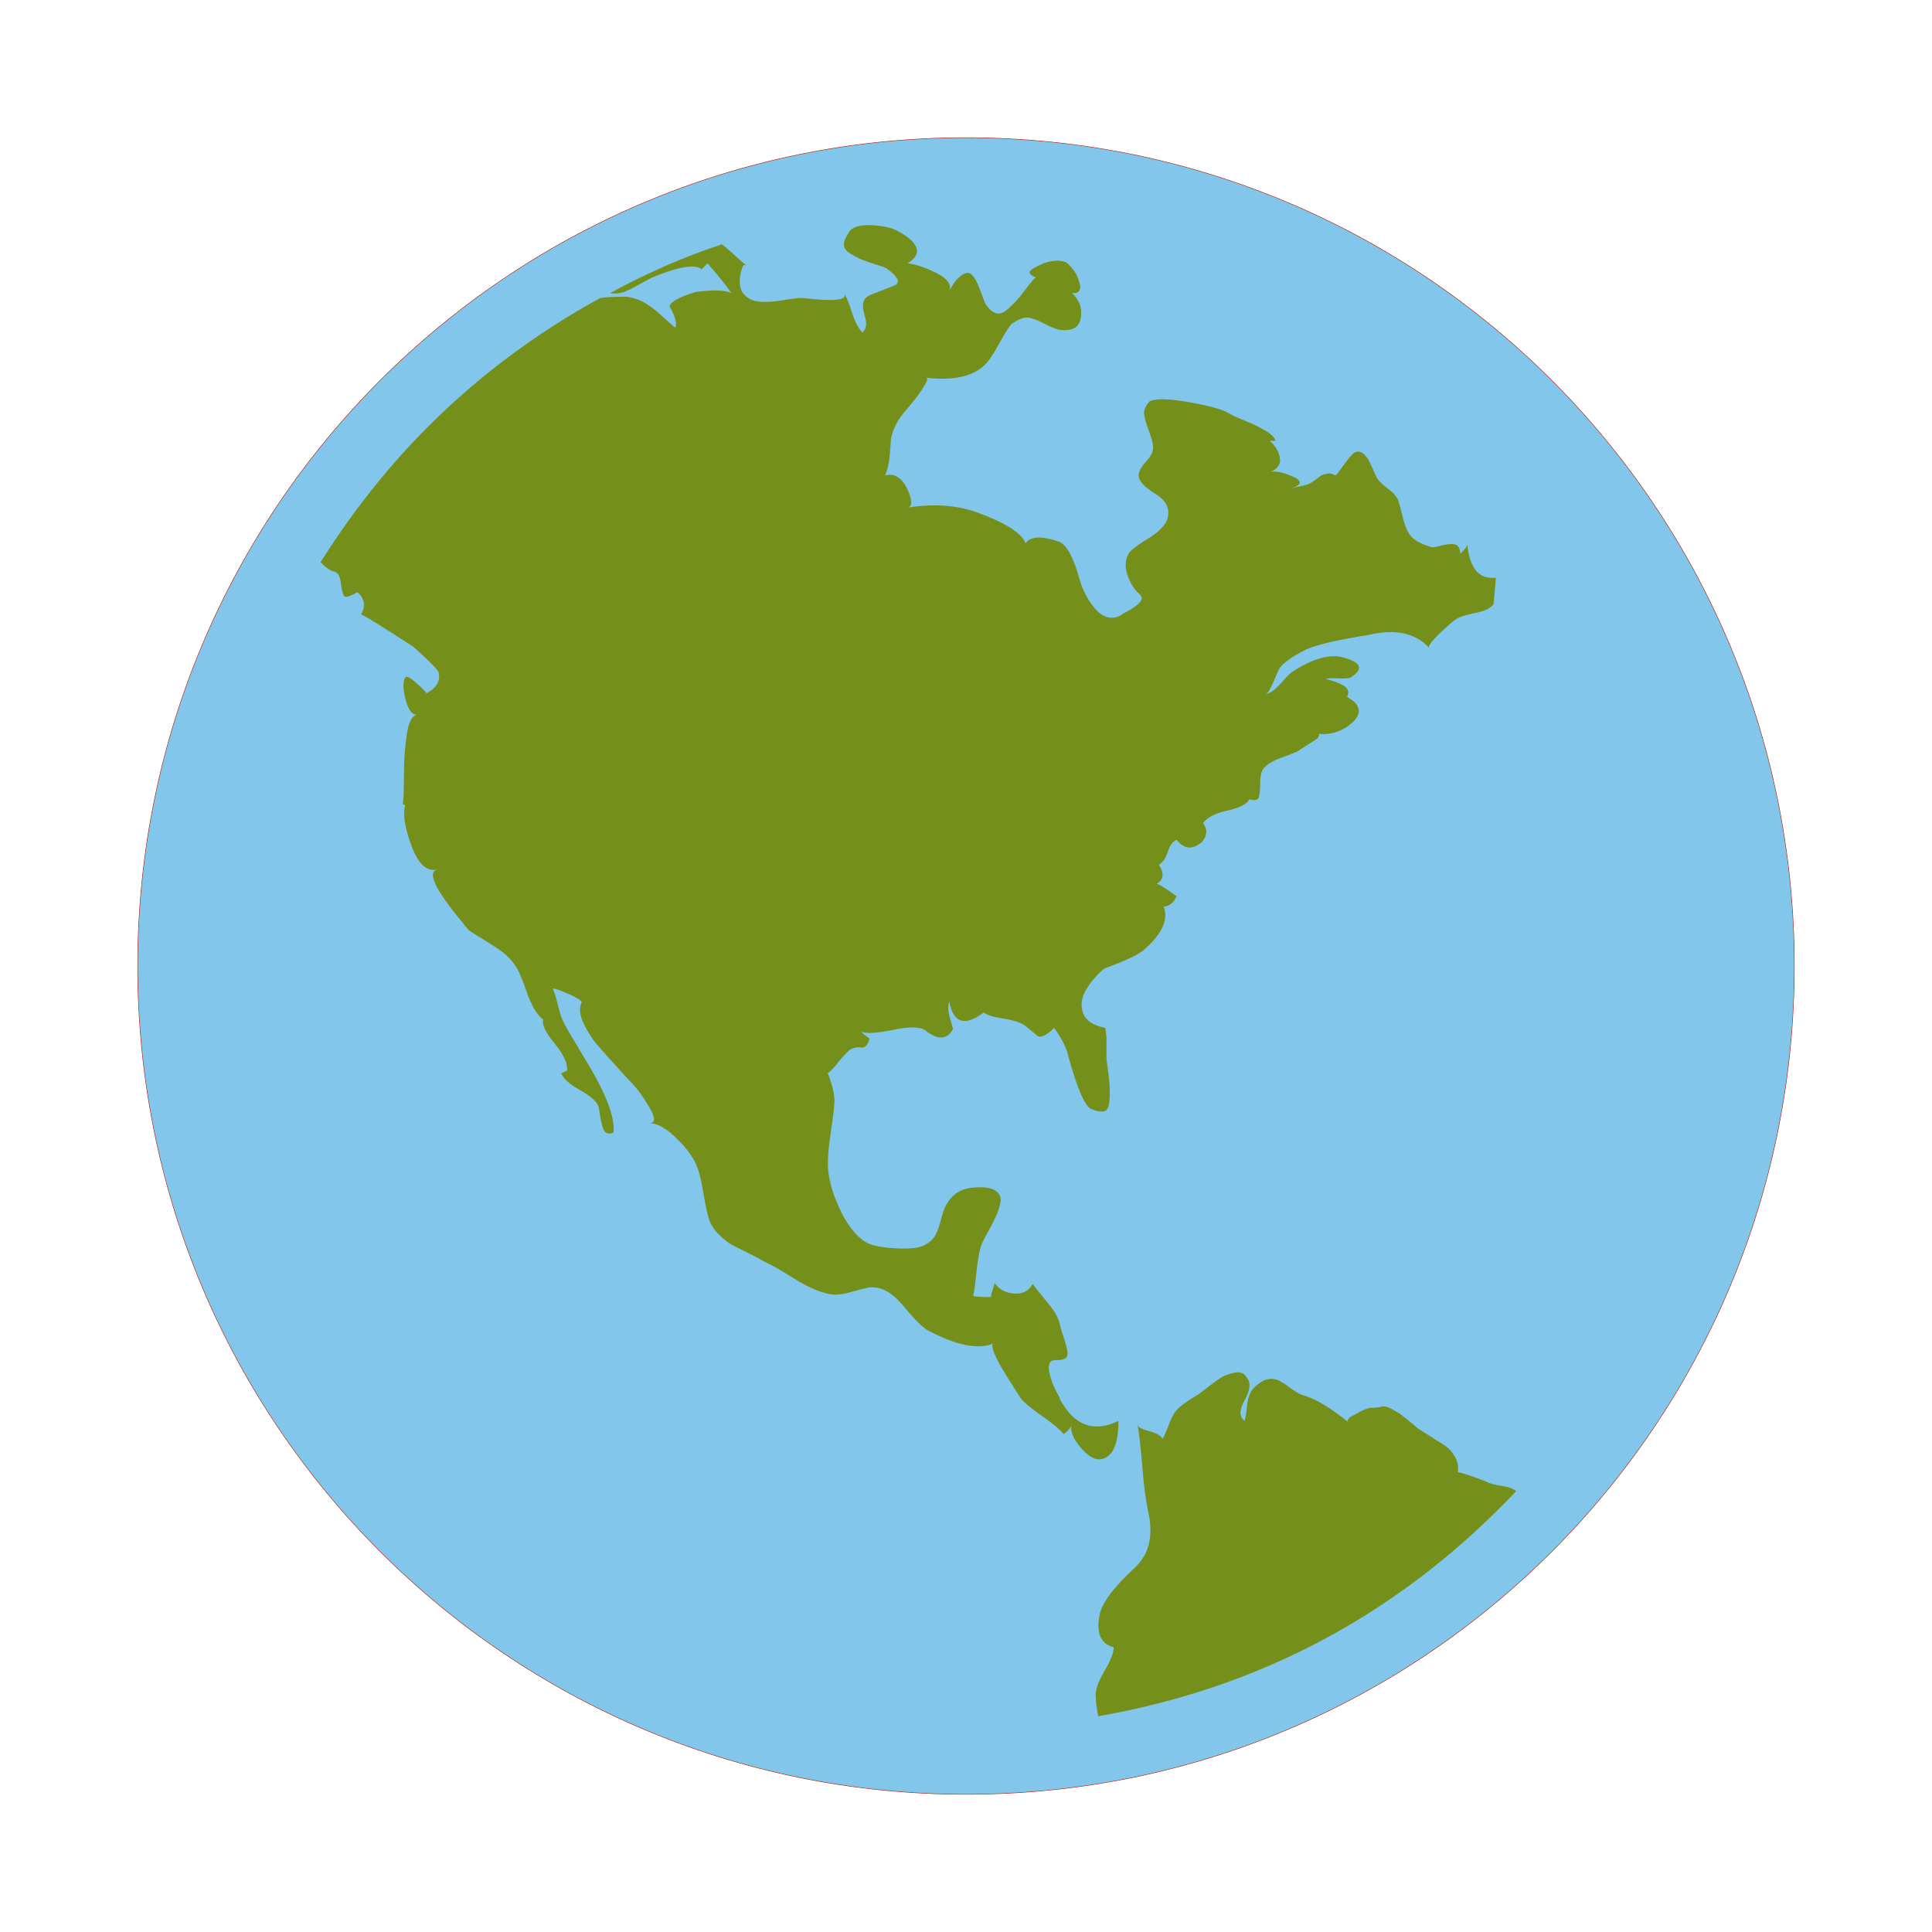
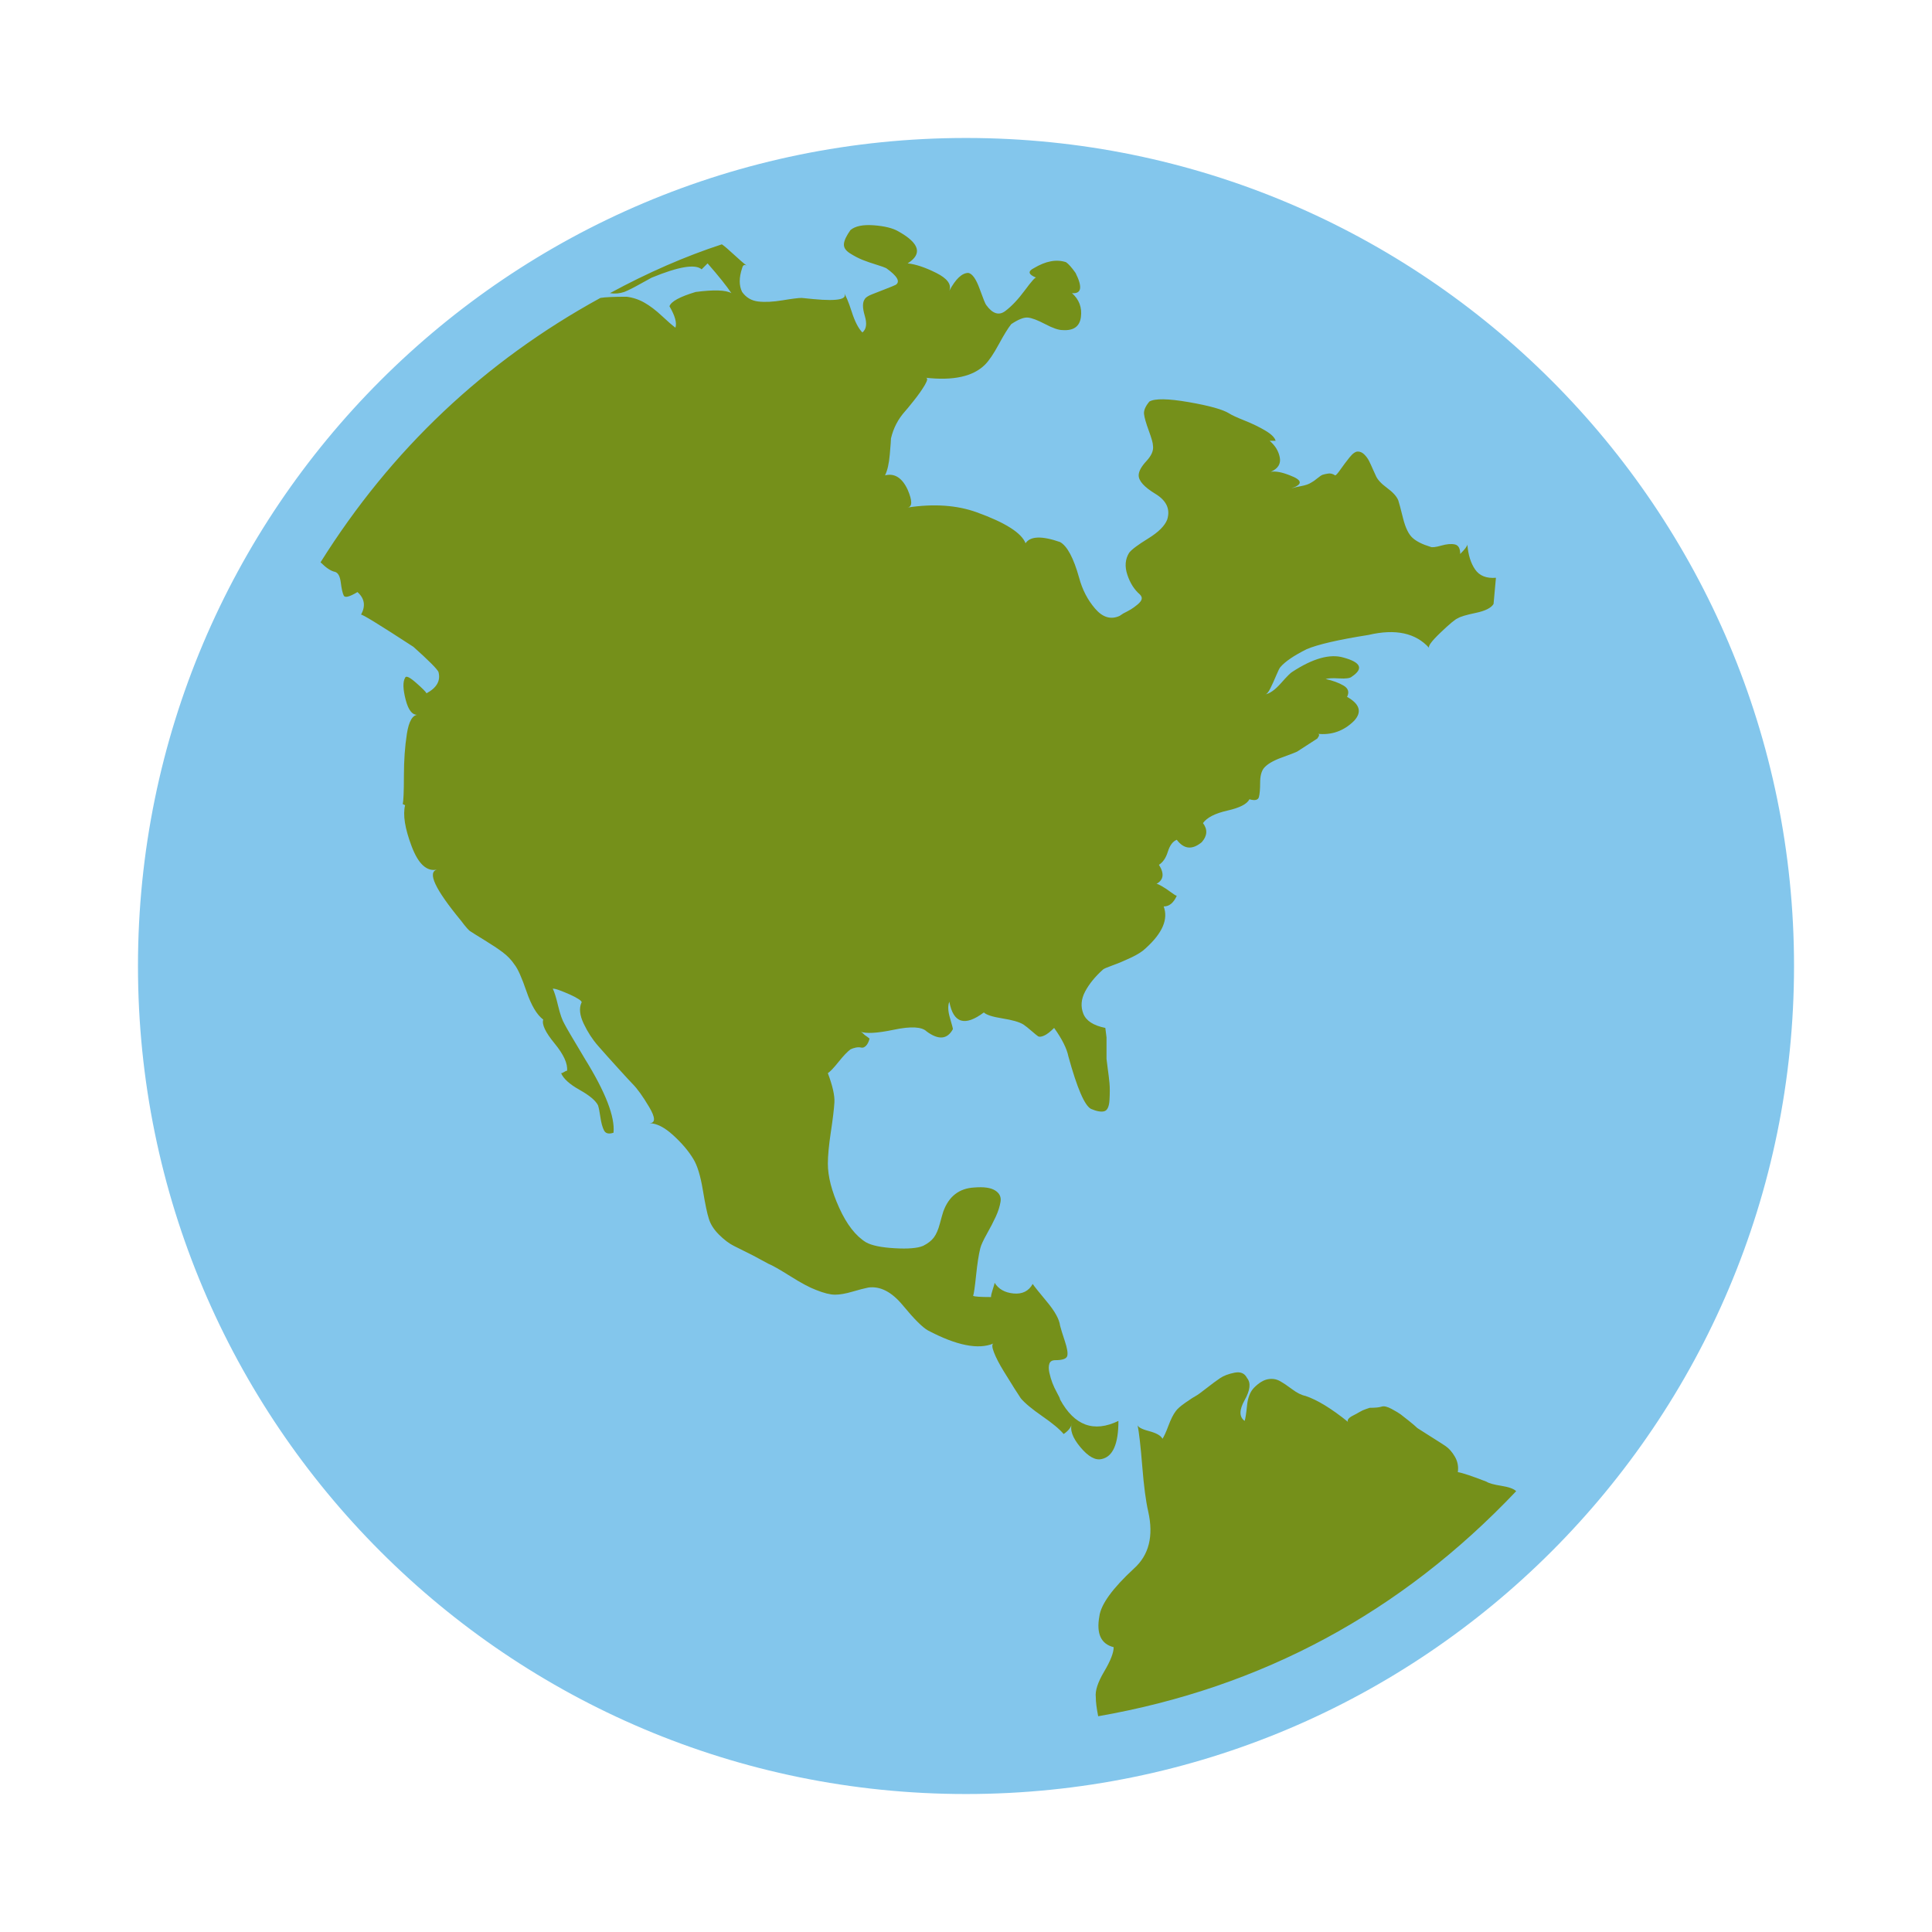
<svg xmlns="http://www.w3.org/2000/svg" version="1.1" id="Layer_1" x="0px" y="0px" width="1792px" height="1792px" viewBox="0 0 1792 1792" enable-background="new 0 0 1792 1792" xml:space="preserve">
  <defs id="defs9">
    <clipPath clipPathUnits="userSpaceOnUse" id="clipPath835">
      <circle style="opacity:1;fill:#96a11d;fill-opacity:1;stroke:#ba1111;stroke-width:1;stroke-linecap:round;stroke-linejoin:round;stroke-miterlimit:4;stroke-dasharray:none;stroke-opacity:1;paint-order:stroke fill markers" id="circle837" cx="896" cy="896" r="695.314" clip-path="none" />
    </clipPath>
  </defs>
-   <circle style="opacity:1;fill:#75901a;fill-opacity:1;stroke:#ba1111;stroke-width:1;stroke-linecap:round;stroke-linejoin:round;stroke-miterlimit:4;stroke-dasharray:none;stroke-opacity:1;paint-order:stroke fill markers" id="path818-2" cx="896" cy="896" r="768.026" />
+   <circle style="opacity:1;fill:#75901a;fill-opacity:1;stroke:#ba1111;stroke-width:1;stroke-linecap:round;stroke-linejoin:round;stroke-miterlimit:4;stroke-dasharray:none;stroke-opacity:1;paint-order:stroke fill markers" id="path818-2" cx="896" cy="896" r="766.489" />
  <path d="m 896,128 c 139.333,0 267.833,34.334 385.5,103 117.666,68.667 210.833,161.834 279.5,279.5 68.666,117.667 103,246.167 103,385.5 0,139.334 -34.334,267.834 -103,385.5 -68.667,117.667 -161.834,210.834 -279.5,279.5 -117.667,68.667 -246.167,103 -385.5,103 -139.334,0 -267.834,-34.333 -385.5,-103 C 392.833,1492.334 299.666,1399.167 231,1281.5 162.333,1163.834 128,1035.334 128,896 c 0,-139.333 34.333,-267.833 103,-385.5 68.666,-117.666 161.833,-210.833 279.5,-279.5 C 628.166,162.334 756.666,128 896,128 Z m 274,521 c -1.334,0.667 -4.5,3.834 -9.5,9.5 -5,5.667 -9.5,8.834 -13.5,9.5 1.333,0 2.833,-1.666 4.5,-5 1.666,-3.333 3.333,-7 5,-11 1.666,-4 2.833,-6.333 3.5,-7 4,-4.666 11.333,-9.666 22,-15 9.333,-4 26.666,-8 52,-12 22.666,-5.333 39.666,-1.666 51,11 -1.334,-1.333 1.833,-5.666 9.5,-13 7.666,-7.333 12.5,-11.333 14.5,-12 2,-1.333 7,-2.833 15,-4.5 8,-1.666 13,-4.166 15,-7.5 l 2,-22 c -8,0.667 -13.834,-1.666 -17.5,-7 -3.667,-5.333 -5.834,-12.333 -6.5,-21 0,1.334 -2,4 -6,8 0,-4.666 -1.5,-7.333 -4.5,-8 -3,-0.666 -6.834,-0.333 -11.5,1 -4.667,1.334 -7.667,1.667 -9,1 -6.667,-2 -11.667,-4.5 -15,-7.5 -3.334,-3 -6,-8.5 -8,-16.5 -2,-8 -3.334,-13 -4,-15 -1.334,-3.333 -4.5,-6.833 -9.5,-10.5 -5,-3.666 -8.167,-7.166 -9.5,-10.5 -0.667,-1.333 -1.5,-3.166 -2.5,-5.5 -1,-2.333 -2,-4.5 -3,-6.5 -1,-2 -2.334,-3.833 -4,-5.5 -1.667,-1.666 -3.5,-2.5 -5.5,-2.5 -2,0 -4.334,1.667 -7,5 -2.667,3.334 -5.167,6.667 -7.5,10 -2.334,3.334 -3.834,5 -4.5,5 -2,-1.333 -4,-1.833 -6,-1.5 -2,0.334 -3.5,0.667 -4.5,1 -1,0.334 -2.5,1.334 -4.5,3 -2,1.667 -3.667,2.834 -5,3.5 -2,1.334 -4.834,2.334 -8.5,3 -3.667,0.667 -6.5,1.334 -8.5,2 10,-3.333 9.666,-7 -1,-11 -6.667,-2.666 -12,-3.666 -16,-3 6,-2.666 8.5,-6.666 7.5,-12 -1,-5.333 -3.834,-10 -8.5,-14 h 5 c -0.667,-2.666 -3.5,-5.5 -8.5,-8.5 -5,-3 -10.834,-5.833 -17.5,-8.5 -6.667,-2.666 -11,-4.666 -13,-6 -5.334,-3.333 -16.667,-6.5 -34,-9.5 -17.334,-3 -28.334,-3.166 -33,-0.5 -3.334,4 -4.834,7.5 -4.5,10.5 0.333,3 1.666,7.667 4,14 2.333,6.334 3.5,10.5 3.5,12.5 0.666,4 -1.167,8.334 -5.5,13 -4.334,4.667 -6.5,8.667 -6.5,12 0,4.667 4.666,9.834 14,15.5 9.333,5.667 12.666,12.834 10,21.5 -2,5.334 -7.334,10.667 -16,16 -8.667,5.334 -14,9.334 -16,12 -3.334,5.334 -3.834,11.5 -1.5,18.5 2.333,7 5.833,12.5 10.5,16.5 1.333,1.334 1.833,2.667 1.5,4 -0.334,1.334 -1.5,2.834 -3.5,4.5 -2,1.667 -3.834,3 -5.5,4 -1.667,1 -3.834,2.167 -6.5,3.5 l -3,2 c -7.334,3.334 -14.167,1.334 -20.5,-6 -6.334,-7.333 -10.834,-16 -13.5,-26 -4.667,-16.666 -10,-26.666 -16,-30 -15.334,-5.333 -25,-5 -29,1 -3.334,-8.666 -17,-17.333 -41,-26 -16.667,-6 -36,-7.333 -58,-4 4,-0.666 4,-5.666 0,-15 -4.667,-10 -11,-14 -19,-12 2,-4 3.333,-9.833 4,-17.5 0.666,-7.666 1,-12.166 1,-13.5 2,-8.666 6,-16.333 12,-23 0.666,-0.666 3,-3.5 7,-8.5 4,-5 7.166,-9.5 9.5,-13.5 2.333,-4 2.5,-6 0.5,-6 23.333,2.667 40,-1 50,-11 3.333,-3.333 7.166,-9 11.5,-17 4.333,-8 7.833,-13.666 10.5,-17 6,-4 10.666,-5.833 14,-5.5 3.333,0.334 8.166,2.167 14.5,5.5 6.333,3.334 11.166,5 14.5,5 9.333,0.667 14.5,-3 15.5,-11 1,-8 -1.5,-14.666 -7.5,-20 8,0.667 9,-5 3,-17 -3.334,-4.666 -6,-7.666 -8,-9 -8,-2.666 -17,-1 -27,5 -5.334,2.667 -4.667,5.334 2,8 -0.667,-0.666 -3.834,2.834 -9.5,10.5 -5.667,7.667 -11.167,13.5 -16.5,17.5 -5.334,4 -10.667,2.334 -16,-5 -0.667,-0.666 -2.5,-5.166 -5.5,-13.5 -3,-8.333 -6.167,-12.833 -9.5,-13.5 -5.334,0 -10.667,5 -16,15 2,-5.333 -1.667,-10.333 -11,-15 -9.334,-4.666 -17.334,-7.333 -24,-8 12.666,-8 10,-17 -8,-27 -4.667,-2.666 -11.5,-4.333 -20.5,-5 -9,-0.666 -15.5,0.667 -19.5,4 -3.334,4.667 -5.167,8.5 -5.5,11.5 -0.334,3 1.333,5.667 5,8 3.666,2.334 7.166,4.167 10.5,5.5 3.333,1.334 7.166,2.667 11.5,4 4.333,1.334 7.166,2.334 8.5,3 9.333,6.667 12,11.334 8,14 -1.334,0.667 -4.167,1.834 -8.5,3.5 -4.334,1.667 -8.167,3.167 -11.5,4.5 -3.334,1.334 -5.334,2.667 -6,4 -2,2.667 -2,7.334 0,14 2,6.667 1.333,11.334 -2,14 -3.334,-3.333 -6.334,-9.166 -9,-17.5 -2.667,-8.333 -5,-13.833 -7,-16.5 4.666,6 -3.667,8 -25,6 l -10,-1 c -2.667,0 -8,0.667 -16,2 -8,1.334 -14.834,1.667 -20.5,1 -5.667,-0.666 -10.167,-3.333 -13.5,-8 -2.667,-5.333 -2.667,-12 0,-20 0.666,-2.666 2,-3.333 4,-2 -2.667,-2 -6.334,-5.166 -11,-9.5 -4.667,-4.333 -8,-7.166 -10,-8.5 -30.667,10 -62,23.667 -94,41 4,0.667 8,0.334 12,-1 3.333,-1.333 7.666,-3.5 13,-6.5 5.333,-3 8.666,-4.833 10,-5.5 22.666,-9.333 36.666,-11.666 42,-7 l 5,-5 c 9.333,10.667 16,19 20,25 -4.667,-2.666 -14.667,-3 -30,-1 -13.334,4 -20.667,8 -22,12 4.666,8 6.333,14 5,18 -2.667,-2 -6.5,-5.333 -11.5,-10 -5,-4.666 -9.834,-8.333 -14.5,-11 -4.667,-2.666 -9.667,-4.333 -15,-5 -10.667,0 -18,0.334 -22,1 -97.334,53.334 -175.667,127.334 -235,222 4.666,4.667 8.666,7.334 12,8 2.666,0.667 4.333,3.667 5,9 0.666,5.334 1.5,9 2.5,11 1,2 4.833,1 11.5,-3 6,5.334 7,11.667 3,19 0.666,-0.666 15.333,8.334 44,27 12.666,11.334 19.666,18.334 21,21 2,7.334 -1.334,13.334 -10,18 -0.667,-1.333 -3.667,-4.333 -9,-9 -5.334,-4.666 -8.334,-6 -9,-4 -2,3.334 -1.834,9.5 0.5,18.5 2.333,9 5.833,13.167 10.5,12.5 -4.667,0 -7.834,5.334 -9.5,16 -1.667,10.667 -2.5,22.5 -2.5,35.5 0,13 -0.334,20.834 -1,23.5 l 2,1 c -2,8 -0.167,19.5 5.5,34.5 5.666,15 12.833,21.5 21.5,19.5 -8.667,2 -2,16.334 20,43 4,5.334 6.666,8.334 8,9 2,1.334 6,3.834 12,7.5 6,3.667 11,7 15,10 4,3 7.333,6.5 10,10.5 2.666,3.334 6,10.834 10,22.5 4,11.667 8.666,19.5 14,23.5 -1.334,4 1.833,10.667 9.5,20 7.666,9.334 11.166,17 10.5,23 -0.667,0 -1.5,0.334 -2.5,1 -1,0.667 -1.834,1 -2.5,1 2,4.667 7.166,9.334 15.5,14 C 579.833,1004.667 585,1009 587,1013 c 0.666,2 1.333,5.334 2,10 0.666,4.667 1.666,8.334 3,11 1.333,2.667 4,3.334 8,2 1.333,-13.333 -6.667,-34 -24,-62 -10,-16.666 -15.667,-26.333 -17,-29 -2,-3.333 -3.834,-8.5 -5.5,-15.5 -1.667,-7 -3.167,-11.833 -4.5,-14.5 1.333,0 3.333,0.5 6,1.5 2.666,1 5.5,2.167 8.5,3.5 3,1.334 5.5,2.667 7.5,4 2,1.334 2.666,2.334 2,3 -2,4.667 -1.334,10.5 2,17.5 3.333,7 7.333,13.167 12,18.5 4.666,5.334 10.333,11.667 17,19 6.666,7.334 10.666,11.667 12,13 4,4 8.666,10.5 14,19.5 5.333,9 5.333,13.5 0,13.5 6,0 12.666,3.334 20,10 7.333,6.667 13,13.334 17,20 3.333,5.334 6,14 8,26 2,12 3.666,20 5,24 1.333,4.667 4.166,9.167 8.5,13.5 4.333,4.334 8.5,7.5 12.5,9.5 l 16,8 13,7 c 3.333,1.334 9.5,4.834 18.5,10.5 9,5.667 16.166,9.5 21.5,11.5 6.666,2.667 12,4 16,4 4,0 8.833,-0.833 14.5,-2.5 5.666,-1.666 10.166,-2.833 13.5,-3.5 10,-1.333 19.666,3.667 29,15 9.333,11.334 16.333,18.334 21,21 24,12.667 42.333,16.334 55,11 -1.334,0.667 -1.167,3.167 0.5,7.5 1.666,4.334 4.333,9.5 8,15.5 3.666,6 6.666,10.834 9,14.5 2.333,3.667 4.166,6.5 5.5,8.5 3.333,4 9.333,9 18,15 8.666,6 14.666,11 18,15 4,-2.666 6.333,-5.666 7,-9 -2,5.334 0.333,12 7,20 6.666,8 12.666,11.334 18,10 9.333,-2 14,-12.666 14,-32 -20.667,10 -37,4 -49,-18 0,-0.666 -0.834,-2.5 -2.5,-5.5 -1.667,-3 -3,-5.833 -4,-8.5 -1,-2.666 -1.834,-5.5 -2.5,-8.5 -0.667,-3 -0.667,-5.5 0,-7.5 0.666,-2 2.333,-3 5,-3 6,0 9.333,-1.166 10,-3.5 0.666,-2.333 0,-6.5 -2,-12.5 -2,-6 -3.334,-10.333 -4,-13 -0.667,-5.333 -4.334,-12 -11,-20 -6.667,-8 -10.667,-13 -12,-15 -3.334,6 -8.667,8.667 -16,8 -7.334,-0.666 -12.667,-3.666 -16,-9 0,0.667 -0.5,2.5 -1.5,5.5 -1,3 -1.5,5.167 -1.5,6.5 -8.667,0 -13.667,-0.333 -15,-1 0.666,-2 1.5,-7.833 2.5,-17.5 1,-9.666 2.166,-17.166 3.5,-22.5 0.666,-2.666 2.5,-6.666 5.5,-12 3,-5.333 5.5,-10.166 7.5,-14.5 2,-4.333 3.333,-8.5 4,-12.5 0.666,-4 -0.834,-7.166 -4.5,-9.5 -3.667,-2.333 -9.5,-3.166 -17.5,-2.5 -12.667,0.667 -21.334,7.334 -26,20 -0.667,2 -1.667,5.5 -3,10.5 -1.334,5 -3,8.834 -5,11.5 -2,2.667 -5,5 -9,7 -4.667,2 -12.667,2.667 -24,2 -11.334,-0.666 -19.334,-2.333 -24,-5 -8.667,-5.333 -16.167,-15 -22.5,-29 -6.334,-14 -9.5,-26.333 -9.5,-37 0,-6.666 0.833,-15.5 2.5,-26.5 1.666,-11 2.666,-19.333 3,-25 0.333,-5.666 -1.5,-13.833 -5.5,-24.5 2,-1.333 5,-4.5 9,-9.5 4,-5 7.333,-8.5 10,-10.5 1.333,-0.666 2.833,-1.166 4.5,-1.5 1.666,-0.333 3.166,-0.333 4.5,0 1.333,0.334 2.666,-0.166 4,-1.5 1.333,-1.333 2.333,-3.333 3,-6 -0.667,-0.666 -2,-1.666 -4,-3 -2,-2 -3.334,-3 -4,-3 4.666,2 14.166,1.5 28.5,-1.5 14.333,-3 23.5,-2.5 27.5,1.5 10,7.334 17.333,6.667 22,-2 0,-0.666 -0.834,-3.833 -2.5,-9.5 -1.667,-5.666 -1.834,-10.166 -0.5,-13.5 3.333,18 13,21 29,9 2,2 7.166,3.667 15.5,5 8.333,1.334 14.166,3 17.5,5 2,1.334 4.333,3.167 7,5.5 2.666,2.334 4.5,3.834 5.5,4.5 1,0.667 2.666,0.5 5,-0.5 2.333,-1 5.166,-3.166 8.5,-6.5 6.666,9.334 10.666,17.334 12,24 7.333,26.667 13.666,41.334 19,44 4.666,2 8.333,2.667 11,2 2.666,-0.666 4.166,-3.833 4.5,-9.5 0.333,-5.666 0.333,-10.333 0,-14 -0.334,-3.666 -0.834,-7.833 -1.5,-12.5 l -1,-8 v -18 l -1,-8 c -10,-2 -16.167,-6 -18.5,-12 -2.334,-6 -1.834,-12.166 1.5,-18.5 3.333,-6.333 8.333,-12.5 15,-18.5 0.666,-0.666 3.333,-1.833 8,-3.5 4.666,-1.666 9.833,-3.833 15.5,-6.5 5.666,-2.666 9.833,-5.333 12.5,-8 14,-12.666 19,-24.333 15,-35 4.666,0 8.333,-3 11,-9 -0.667,0 -2.334,-1 -5,-3 -2.667,-2 -5.167,-3.666 -7.5,-5 -2.334,-1.333 -3.834,-2 -4.5,-2 6,-3.333 6.666,-8.666 2,-16 3.333,-2 5.833,-5.666 7.5,-11 1.666,-5.333 4.166,-8.666 7.5,-10 6,8 13,8.667 21,2 4.666,-5.333 5,-10.666 1,-16 3.333,-4.666 10.166,-8.166 20.5,-10.5 10.333,-2.333 16.5,-5.5 18.5,-9.5 4.666,1.334 7.333,0.667 8,-2 0.666,-2.666 1,-6.666 1,-12 0,-5.333 1,-9.333 3,-12 2.666,-3.333 7.666,-6.333 15,-9 7.333,-2.666 11.666,-4.333 13,-5 l 17,-11 c 2,-2.666 2,-4 0,-4 12,1.334 22.333,-2.333 31,-11 6.666,-7.333 4.666,-14 -6,-20 2,-4 1,-7.166 -3,-9.5 -4,-2.333 -9,-4.166 -15,-5.5 2,-0.666 5.833,-0.833 11.5,-0.5 5.666,0.334 9.166,-0.166 10.5,-1.5 10,-6.666 7.666,-12 -7,-16 -11.334,-3.333 -25.667,0.667 -43,12 z M 1007,1526 c 137.333,-24 254.333,-87 351,-189 -2,-2 -6.167,-3.5 -12.5,-4.5 -6.334,-1 -10.5,-2.166 -12.5,-3.5 -12,-4.666 -20,-7.333 -24,-8 0.666,-4.666 -0.167,-9 -2.5,-13 -2.334,-4 -5,-7 -8,-9 -3,-2 -7.167,-4.666 -12.5,-8 -5.334,-3.333 -9,-5.666 -11,-7 -1.334,-1.333 -3.667,-3.333 -7,-6 -3.334,-2.666 -5.667,-4.5 -7,-5.5 -1.334,-1 -3.834,-2.5 -7.5,-4.5 -3.667,-2 -6.5,-2.666 -8.5,-2 -2,0.667 -5.334,1 -10,1 l -3,1 c -2,0.667 -3.834,1.5 -5.5,2.5 -1.667,1 -3.5,2 -5.5,3 -2,1 -3.334,2 -4,3 -0.667,1 -0.667,1.834 0,2.5 -14,-11.333 -26,-18.666 -36,-22 -3.334,-0.666 -7,-2.5 -11,-5.5 -4,-3 -7.5,-5.333 -10.5,-7 -3,-1.666 -6.334,-2.166 -10,-1.5 -3.667,0.667 -7.5,3 -11.5,7 -3.334,3.334 -5.334,8.334 -6,15 -0.667,6.667 -1.334,11 -2,13 -4.667,-3.333 -4.667,-9.166 0,-17.5 4.666,-8.333 5.333,-14.5 2,-18.5 -2,-4 -5.5,-5.5 -10.5,-4.5 -5,1 -9,2.5 -12,4.5 -3,2 -6.834,4.834 -11.5,8.5 -4.667,3.667 -7.667,5.834 -9,6.5 -1.334,0.667 -4.167,2.5 -8.5,5.5 -4.334,3 -7.167,5.5 -8.5,7.5 -2,2.667 -4,6.667 -6,12 -2,5.334 -3.667,9 -5,11 -1.334,-2.666 -5.167,-4.833 -11.5,-6.5 -6.334,-1.666 -9.5,-3.5 -9.5,-5.5 1.333,6.667 2.666,18.334 4,35 1.333,16.667 3,29.334 5,38 4.666,20.667 0.666,36.667 -12,48 -18,16.667 -27.667,30 -29,40 -2.667,14.667 1.333,23.334 12,26 0,4.667 -2.667,11.5 -8,20.5 -5.334,9 -7.667,16.167 -7,21.5 0,4 0.666,9.334 2,16 z" id="path4" style="fill:#83c6ec;fill-opacity:1;stroke-width:0.905" clip-path="url(#clipPath835)" transform="matrix(1.104575,0,0,1.104575,-93.69947,-93.69947)" />
</svg>
